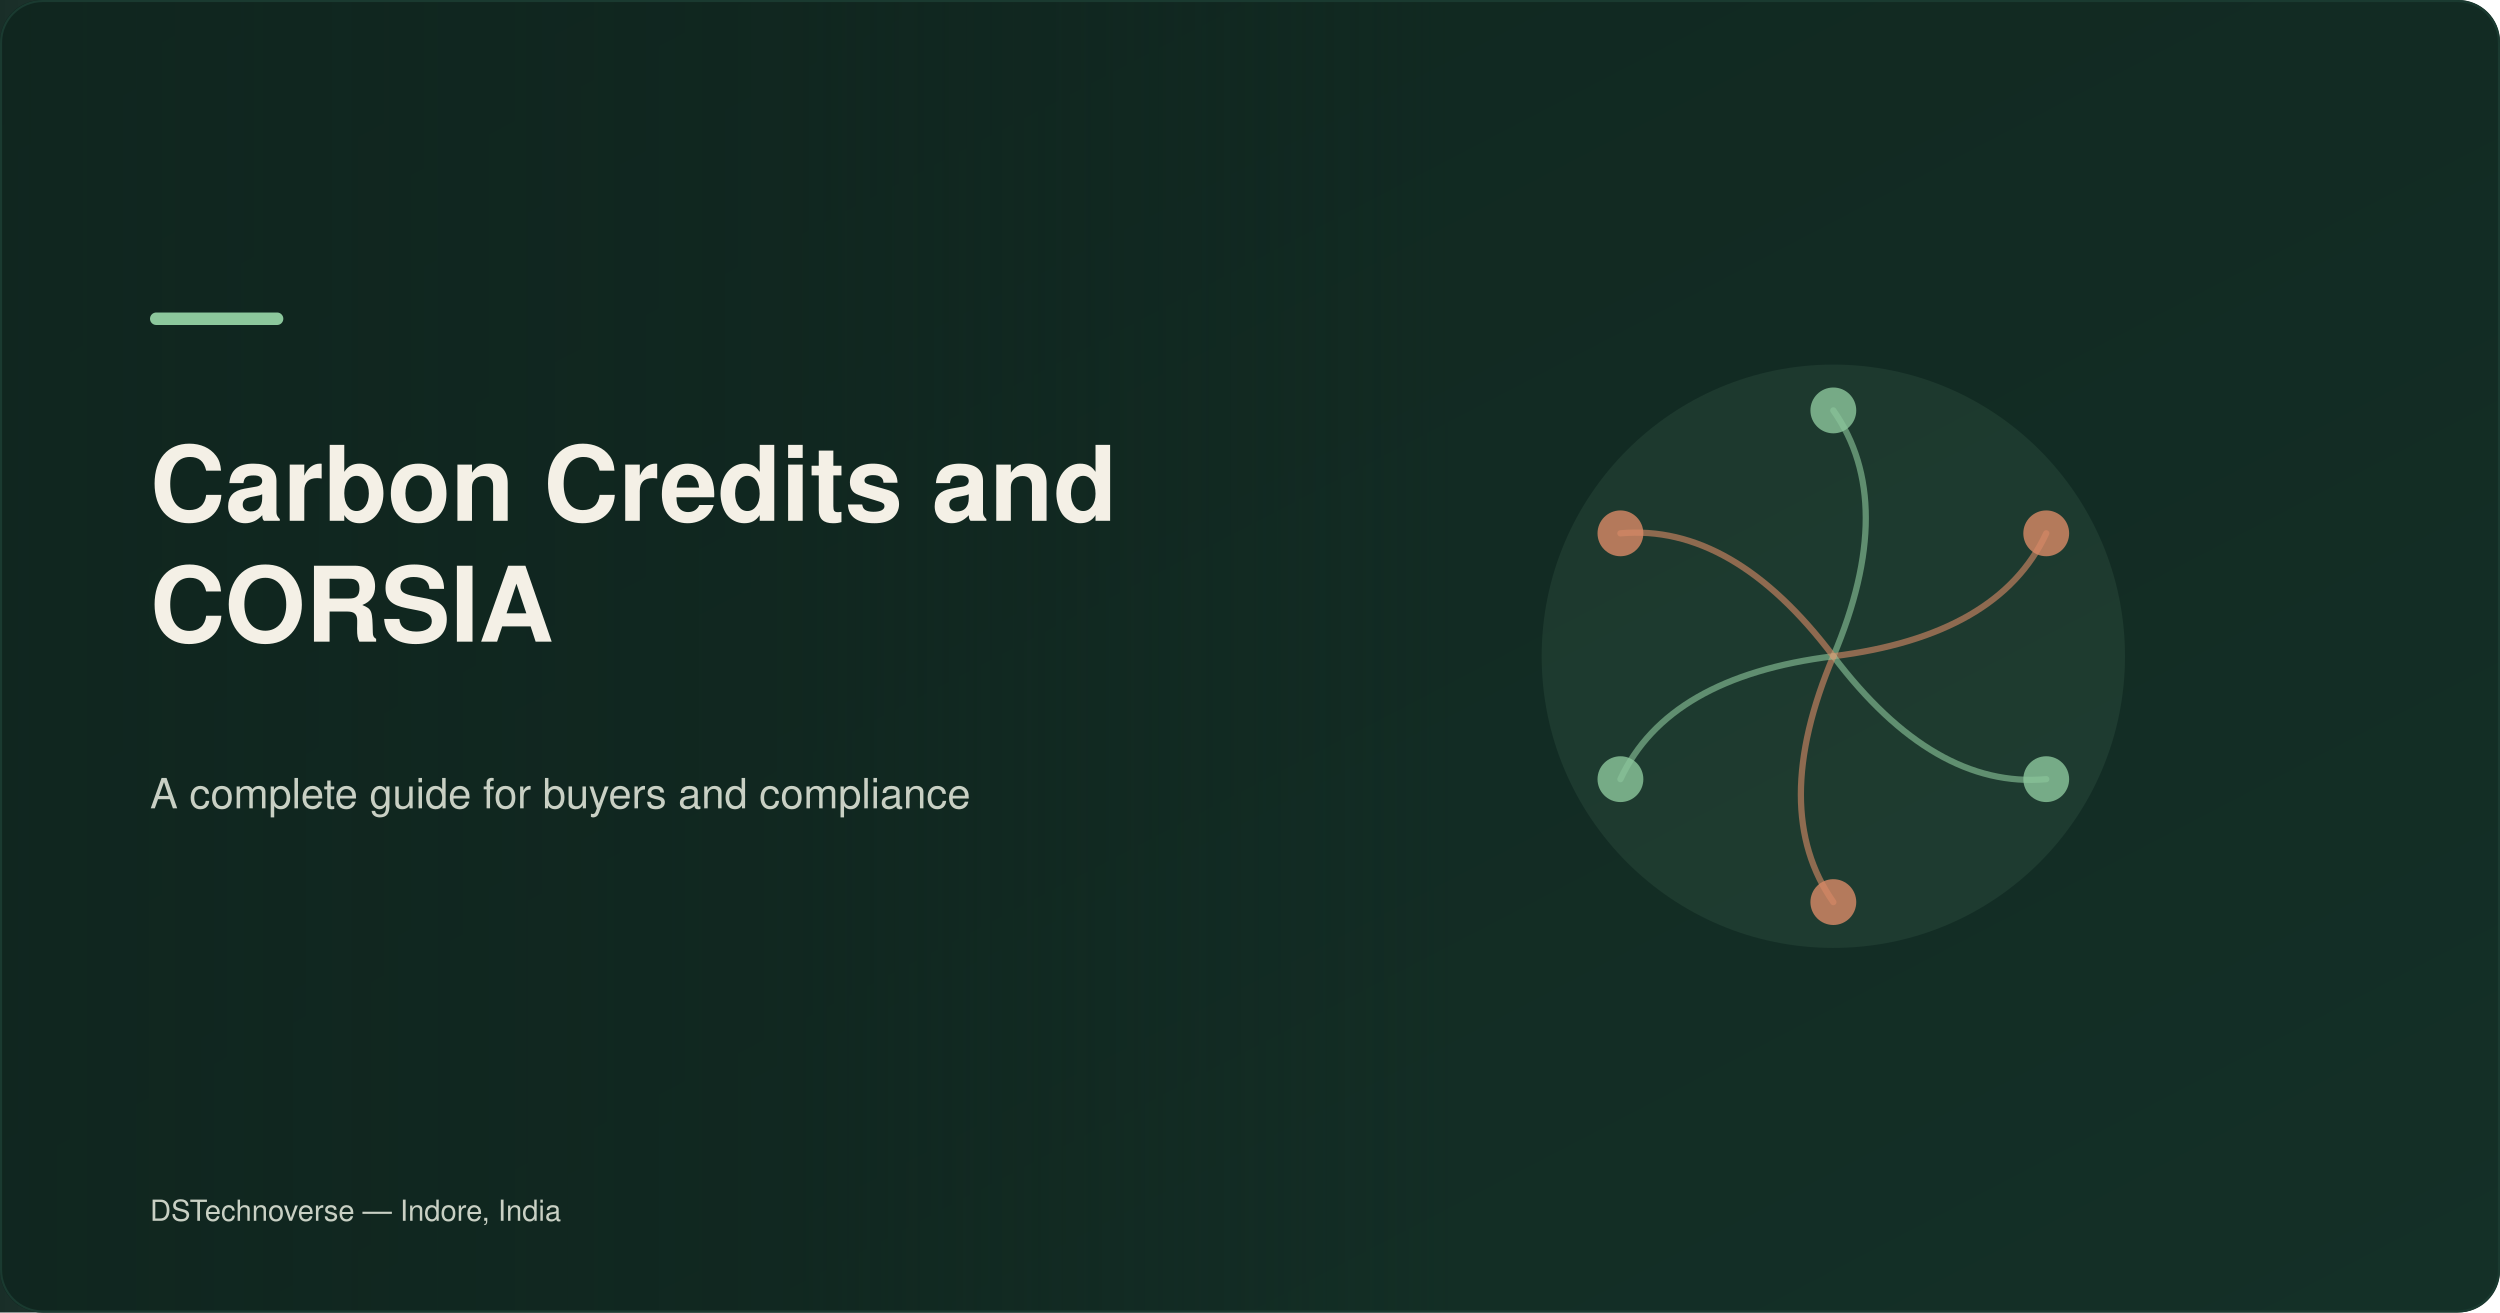
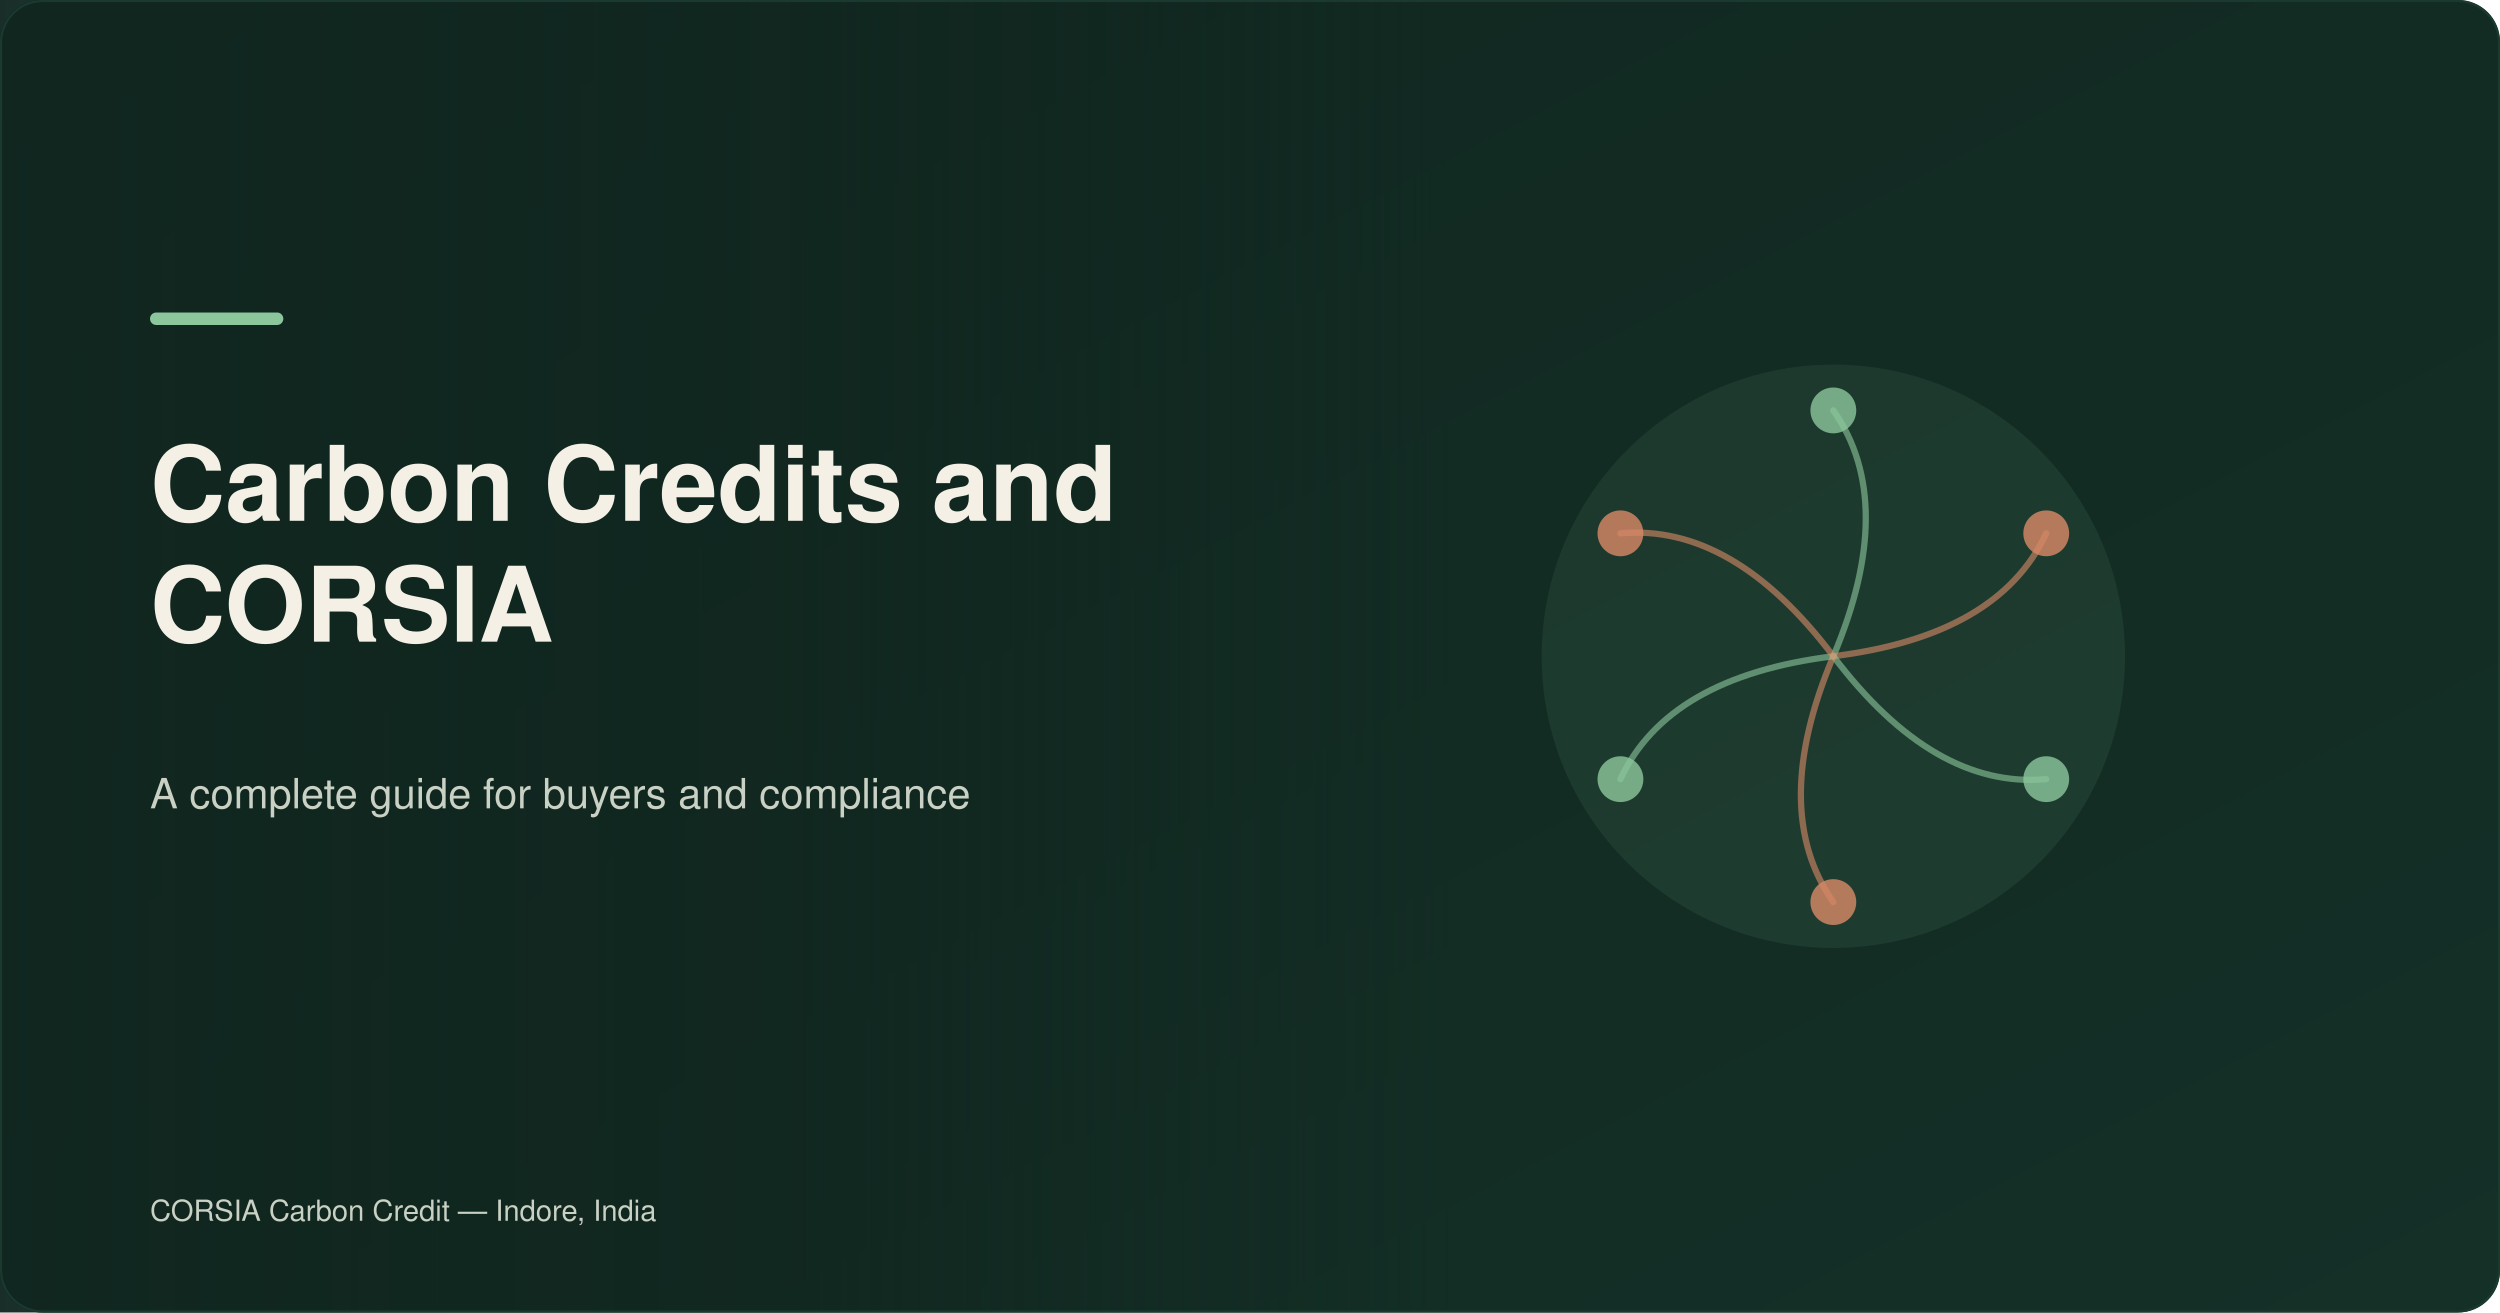
<svg xmlns="http://www.w3.org/2000/svg" viewBox="0 0 1200 630" width="1200" height="630" role="img">
  <defs>
    <linearGradient id="hg" x1="0" y1="0" x2="1" y2="1">
      <stop offset="0" stop-color="#10261f" />
      <stop offset="1" stop-color="#143027" />
    </linearGradient>
    <linearGradient id="scrim" x1="0" y1="0" x2="1" y2="0">
      <stop offset="0" stop-color="#10261f" stop-opacity="0.96" />
      <stop offset="0.55" stop-color="#10261f" stop-opacity="0.72" />
      <stop offset="1" stop-color="#10261f" stop-opacity="0" />
    </linearGradient>
  </defs>
  <rect width="1200" height="630" rx="20" fill="url(#hg)" />
  <circle cx="880" cy="315" r="140" fill="#8cc79c" opacity="0.09" />
  <path d="M880,315 Q911.15,241.32 880,197" fill="none" stroke="#8cc79c" stroke-width="3" stroke-opacity="0.6" stroke-linecap="round" />
  <circle cx="880" cy="197" r="11" fill="#8cc79c" opacity="0.8" />
  <path d="M880,315 Q959.39,305.14 982.19,256" fill="none" stroke="#d98a66" stroke-width="3" stroke-opacity="0.6" stroke-linecap="round" />
  <circle cx="982.19" cy="256" r="11" fill="#d98a66" opacity="0.8" />
  <path d="M880,315 Q928.24,378.82 982.19,374" fill="none" stroke="#8cc79c" stroke-width="3" stroke-opacity="0.6" stroke-linecap="round" />
  <circle cx="982.19" cy="374" r="11" fill="#8cc79c" opacity="0.8" />
  <path d="M880,315 Q848.85,388.68 880,433" fill="none" stroke="#d98a66" stroke-width="3" stroke-opacity="0.6" stroke-linecap="round" />
  <circle cx="880" cy="433" r="11" fill="#d98a66" opacity="0.8" />
  <path d="M880,315 Q800.61,324.86 777.81,374" fill="none" stroke="#8cc79c" stroke-width="3" stroke-opacity="0.6" stroke-linecap="round" />
  <circle cx="777.81" cy="374" r="11" fill="#8cc79c" opacity="0.8" />
  <path d="M880,315 Q831.76,251.18 777.81,256" fill="none" stroke="#d98a66" stroke-width="3" stroke-opacity="0.6" stroke-linecap="round" />
  <circle cx="777.81" cy="256" r="11" fill="#d98a66" opacity="0.8" />
  <rect width="700" height="630" fill="url(#scrim)" />
  <rect x="72" y="150" width="64" height="6" rx="3" fill="#8cc79c" />
  <text x="72" y="250" fill="#f4f0e6" font-size="50" font-weight="800" font-family="IBM Plex Sans, Segoe UI, Helvetica, Arial, sans-serif" text-anchor="start" opacity="1">Carbon Credits and</text>
  <text x="72" y="308" fill="#f4f0e6" font-size="50" font-weight="800" font-family="IBM Plex Sans, Segoe UI, Helvetica, Arial, sans-serif" text-anchor="start" opacity="1">CORSIA</text>
  <text x="72" y="388" fill="#c9d0c4" font-size="20" font-weight="400" font-family="IBM Plex Sans, Segoe UI, Helvetica, Arial, sans-serif" text-anchor="start" opacity="1">A complete guide for buyers and compliance</text>
-   <text x="72" y="586" fill="#c9d0c4" font-size="14" font-weight="400" font-family="IBM Plex Sans, Segoe UI, Helvetica, Arial, sans-serif" text-anchor="start" opacity="1">DSTechnoverse — Indore, India</text>
+   <text x="72" y="586" fill="#c9d0c4" font-size="14" font-weight="400" font-family="IBM Plex Sans, Segoe UI, Helvetica, Arial, sans-serif" text-anchor="start" opacity="1">CORSIA Carbon Credit — Indore, India</text>
  <rect x="0.5" y="0.5" width="1199" height="629" rx="20" fill="none" stroke="#1a3a30" />
</svg>
